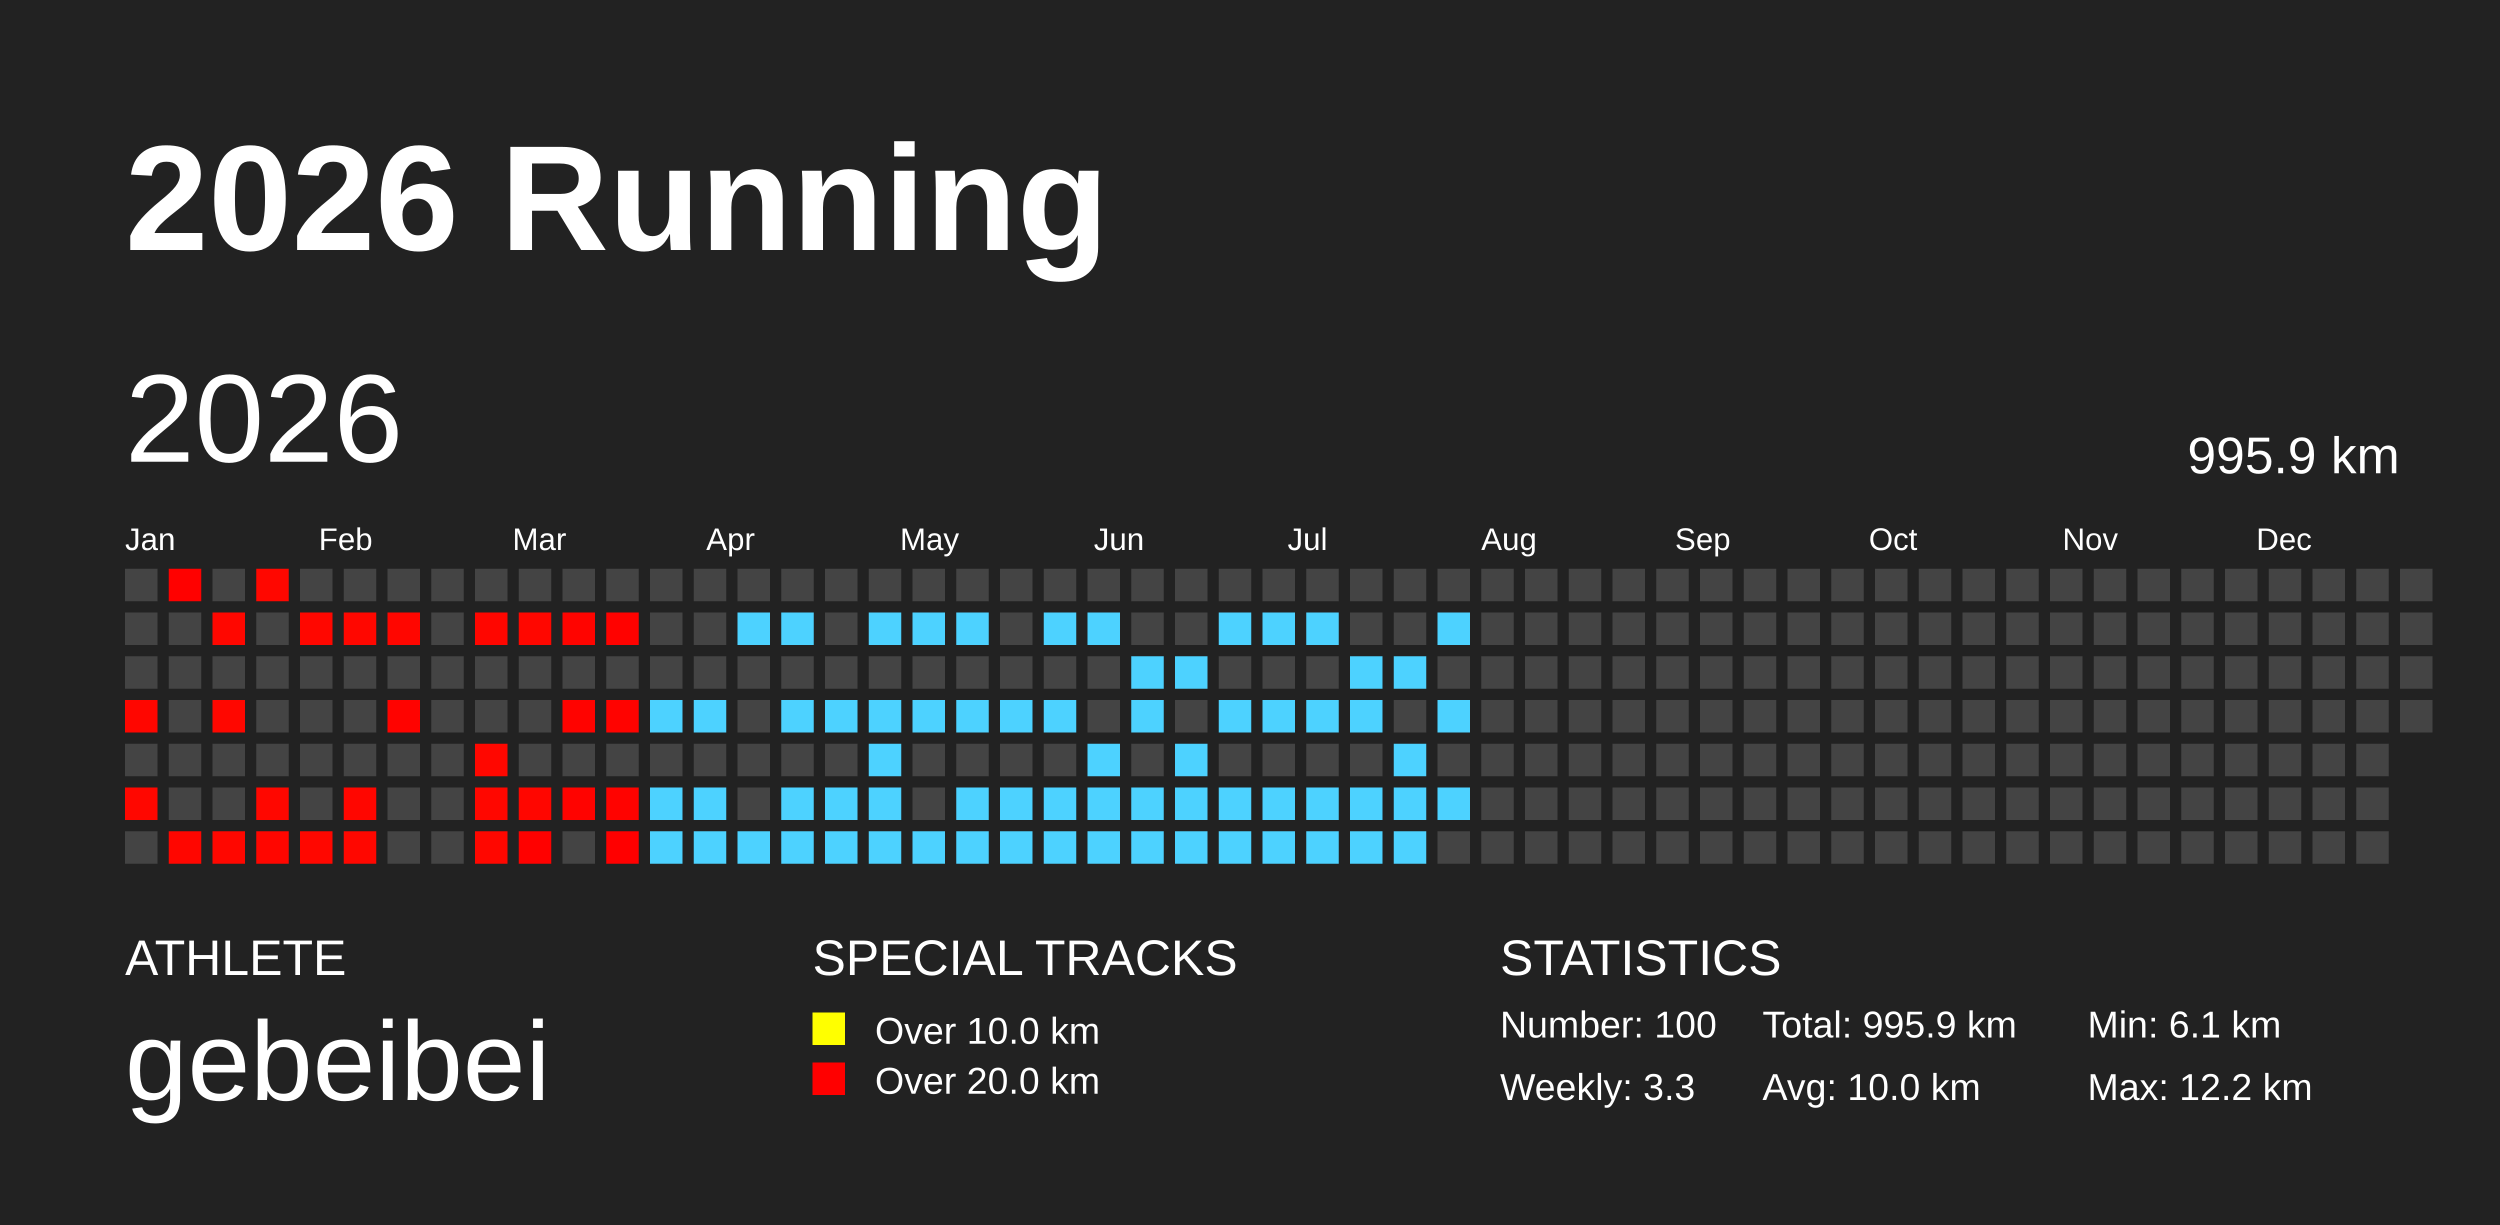
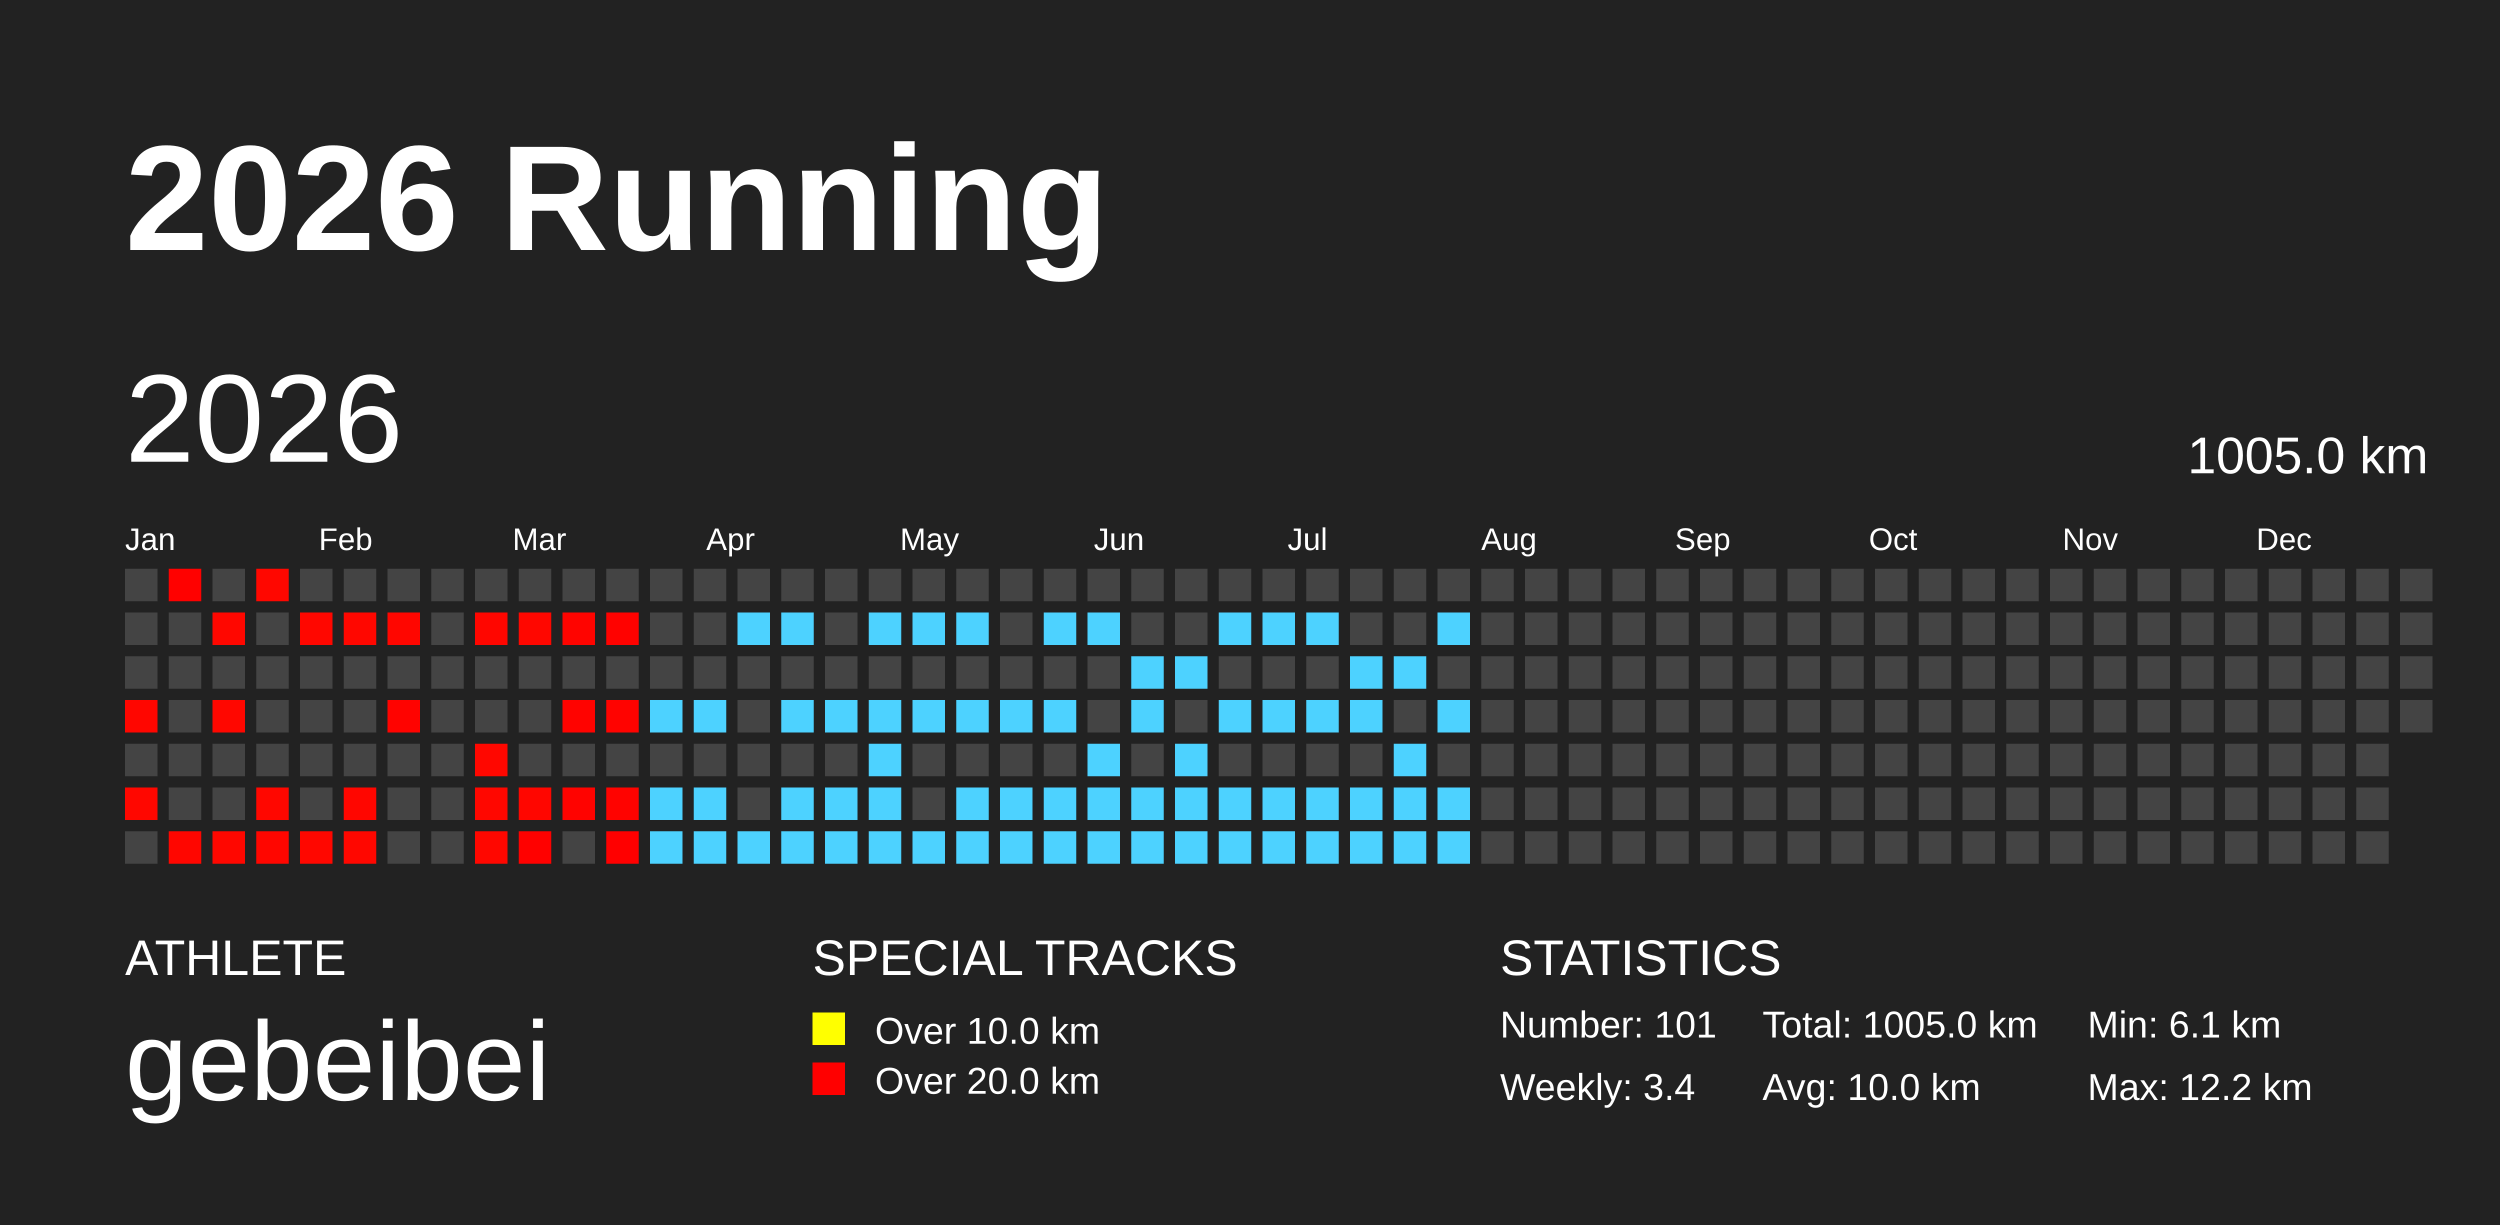
<svg xmlns="http://www.w3.org/2000/svg" baseProfile="full" height="98mm" version="1.1" viewBox="0,0,200,98" width="200mm">
  <defs />
  <rect fill="#222222" height="98" width="200" x="0" y="0" />
  <text fill="#FFFFFF" style="font-size:12px; font-family:Arial; font-weight:bold;" x="10" y="20">2026 Running</text>
  <text fill="#FFFFFF" style="font-size:4px; font-family:Arial" x="10" y="78">ATHLETE</text>
  <text fill="#FFFFFF" style="font-size:9px; font-family:Arial" x="10" y="88">gebeibei</text>
  <text fill="#FFFFFF" style="font-size:4px; font-family:Arial" x="65" y="78">SPECIAL TRACKS</text>
  <rect fill="yellow" height="2.6" width="2.6" x="65" y="81" />
  <text fill="#FFFFFF" style="font-size:3px; font-family:Arial" x="70" y="83.5">Over 10.0 km</text>
  <rect fill="red" height="2.6" width="2.6" x="65" y="85" />
  <text fill="#FFFFFF" style="font-size:3px; font-family:Arial" x="70" y="87.5">Over 20.0 km</text>
  <text fill="#FFFFFF" style="font-size:4px; font-family:Arial" x="120" y="78">STATISTICS</text>
-   <text fill="#FFFFFF" style="font-size:3px; font-family:Arial" x="120" y="83">Number: 100</text>
-   <text fill="#FFFFFF" style="font-size:3px; font-family:Arial" x="120" y="88">Weekly: 3.3</text>
-   <text fill="#FFFFFF" style="font-size:3px; font-family:Arial" x="141" y="83">Total: 995.9 km</text>
+   <text fill="#FFFFFF" style="font-size:3px; font-family:Arial" x="120" y="83">Number: 101</text>
+   <text fill="#FFFFFF" style="font-size:3px; font-family:Arial" x="120" y="88">Weekly: 3.4</text>
+   <text fill="#FFFFFF" style="font-size:3px; font-family:Arial" x="141" y="83">Total: 1005.0 km</text>
  <text fill="#FFFFFF" style="font-size:3px; font-family:Arial" x="141" y="88">Avg: 10.0 km</text>
  <text fill="#FFFFFF" style="font-size:3px; font-family:Arial" x="167" y="83">Min: 6.1 km</text>
  <text fill="#FFFFFF" style="font-size:3px; font-family:Arial" x="167" y="88">Max: 12.2 km</text>
  <text dominant-baseline="hanging" fill="#FFFFFF" style="font-size:10.0px; font-family:Arial;" x="10" y="30">2026</text>
-   <text dominant-baseline="hanging" fill="#FFFFFF" style="font-size:4.125px; font-family:Arial;" x="175" y="35">995.9 km</text>
+   <text dominant-baseline="hanging" fill="#FFFFFF" style="font-size:4.125px; font-family:Arial;" x="175" y="35">1005.0 km</text>
  <text fill="#FFFFFF" style="font-size:2.5px; font-family:Arial" x="10.0" y="44">Jan</text>
  <text fill="#FFFFFF" style="font-size:2.5px; font-family:Arial" x="25.5" y="44">Feb</text>
  <text fill="#FFFFFF" style="font-size:2.5px; font-family:Arial" x="41.0" y="44">Mar</text>
  <text fill="#FFFFFF" style="font-size:2.5px; font-family:Arial" x="56.5" y="44">Apr</text>
  <text fill="#FFFFFF" style="font-size:2.5px; font-family:Arial" x="72.0" y="44">May</text>
  <text fill="#FFFFFF" style="font-size:2.5px; font-family:Arial" x="87.5" y="44">Jun</text>
  <text fill="#FFFFFF" style="font-size:2.5px; font-family:Arial" x="103.0" y="44">Jul</text>
  <text fill="#FFFFFF" style="font-size:2.5px; font-family:Arial" x="118.5" y="44">Aug</text>
  <text fill="#FFFFFF" style="font-size:2.5px; font-family:Arial" x="134.0" y="44">Sep</text>
  <text fill="#FFFFFF" style="font-size:2.5px; font-family:Arial" x="149.5" y="44">Oct</text>
  <text fill="#FFFFFF" style="font-size:2.5px; font-family:Arial" x="165.0" y="44">Nov</text>
  <text fill="#FFFFFF" style="font-size:2.5px; font-family:Arial" x="180.5" y="44">Dec</text>
  <rect fill="#444444" height="2.6" width="2.6" x="10.0" y="45.5" />
  <rect fill="#444444" height="2.6" width="2.6" x="10.0" y="49.0" />
  <rect fill="#444444" height="2.6" width="2.6" x="10.0" y="52.5" />
  <rect fill="#ff0600" height="2.6" width="2.6" x="10.0" y="56.0" />
  <rect fill="#444444" height="2.6" width="2.6" x="10.0" y="59.5" />
  <rect fill="#ff0700" height="2.6" width="2.6" x="10.0" y="63.0" />
  <rect fill="#444444" height="2.6" width="2.6" x="10.0" y="66.5" />
  <rect fill="#ff0100" height="2.6" width="2.6" x="13.5" y="45.5" />
  <rect fill="#444444" height="2.6" width="2.6" x="13.5" y="49.0" />
  <rect fill="#444444" height="2.6" width="2.6" x="13.5" y="52.5" />
  <rect fill="#444444" height="2.6" width="2.6" x="13.5" y="56.0" />
  <rect fill="#444444" height="2.6" width="2.6" x="13.5" y="59.5" />
  <rect fill="#444444" height="2.6" width="2.6" x="13.5" y="63.0" />
  <rect fill="#ff0600" height="2.6" width="2.6" x="13.5" y="66.5" />
  <rect fill="#444444" height="2.6" width="2.6" x="17.0" y="45.5" />
  <rect fill="#ff0700" height="2.6" width="2.6" x="17.0" y="49.0" />
  <rect fill="#444444" height="2.6" width="2.6" x="17.0" y="52.5" />
  <rect fill="#ff0700" height="2.6" width="2.6" x="17.0" y="56.0" />
  <rect fill="#444444" height="2.6" width="2.6" x="17.0" y="59.5" />
  <rect fill="#444444" height="2.6" width="2.6" x="17.0" y="63.0" />
  <rect fill="#ff0700" height="2.6" width="2.6" x="17.0" y="66.5" />
  <rect fill="#ff0700" height="2.6" width="2.6" x="20.5" y="45.5" />
  <rect fill="#444444" height="2.6" width="2.6" x="20.5" y="49.0" />
  <rect fill="#444444" height="2.6" width="2.6" x="20.5" y="52.5" />
  <rect fill="#444444" height="2.6" width="2.6" x="20.5" y="56.0" />
  <rect fill="#444444" height="2.6" width="2.6" x="20.5" y="59.5" />
  <rect fill="#ff0700" height="2.6" width="2.6" x="20.5" y="63.0" />
  <rect fill="#ff0600" height="2.6" width="2.6" x="20.5" y="66.5" />
  <rect fill="#444444" height="2.6" width="2.6" x="24.0" y="45.5" />
  <rect fill="#ff0700" height="2.6" width="2.6" x="24.0" y="49.0" />
  <rect fill="#444444" height="2.6" width="2.6" x="24.0" y="52.5" />
  <rect fill="#444444" height="2.6" width="2.6" x="24.0" y="56.0" />
  <rect fill="#444444" height="2.6" width="2.6" x="24.0" y="59.5" />
  <rect fill="#444444" height="2.6" width="2.6" x="24.0" y="63.0" />
  <rect fill="#ff0700" height="2.6" width="2.6" x="24.0" y="66.5" />
  <rect fill="#444444" height="2.6" width="2.6" x="27.5" y="45.5" />
  <rect fill="#ff0700" height="2.6" width="2.6" x="27.5" y="49.0" />
  <rect fill="#444444" height="2.6" width="2.6" x="27.5" y="52.5" />
  <rect fill="#444444" height="2.6" width="2.6" x="27.5" y="56.0" />
  <rect fill="#444444" height="2.6" width="2.6" x="27.5" y="59.5" />
  <rect fill="#ff0600" height="2.6" width="2.6" x="27.5" y="63.0" />
  <rect fill="#ff0700" height="2.6" width="2.6" x="27.5" y="66.5" />
  <rect fill="#444444" height="2.6" width="2.6" x="31.0" y="45.5" />
  <rect fill="#ff0600" height="2.6" width="2.6" x="31.0" y="49.0" />
  <rect fill="#444444" height="2.6" width="2.6" x="31.0" y="52.5" />
  <rect fill="#ff0300" height="2.6" width="2.6" x="31.0" y="56.0" />
  <rect fill="#444444" height="2.6" width="2.6" x="31.0" y="59.5" />
  <rect fill="#444444" height="2.6" width="2.6" x="31.0" y="63.0" />
  <rect fill="#444444" height="2.6" width="2.6" x="31.0" y="66.5" />
  <rect fill="#444444" height="2.6" width="2.6" x="34.5" y="45.5" />
  <rect fill="#444444" height="2.6" width="2.6" x="34.5" y="49.0" />
  <rect fill="#444444" height="2.6" width="2.6" x="34.5" y="52.5" />
  <rect fill="#444444" height="2.6" width="2.6" x="34.5" y="56.0" />
  <rect fill="#444444" height="2.6" width="2.6" x="34.5" y="59.5" />
  <rect fill="#444444" height="2.6" width="2.6" x="34.5" y="63.0" />
  <rect fill="#444444" height="2.6" width="2.6" x="34.5" y="66.5" />
  <rect fill="#444444" height="2.6" width="2.6" x="38.0" y="45.5" />
  <rect fill="#ff0600" height="2.6" width="2.6" x="38.0" y="49.0" />
  <rect fill="#444444" height="2.6" width="2.6" x="38.0" y="52.5" />
  <rect fill="#444444" height="2.6" width="2.6" x="38.0" y="56.0" />
  <rect fill="#ff0700" height="2.6" width="2.6" x="38.0" y="59.5" />
  <rect fill="#ff0700" height="2.6" width="2.6" x="38.0" y="63.0" />
  <rect fill="#ff0700" height="2.6" width="2.6" x="38.0" y="66.5" />
  <rect fill="#444444" height="2.6" width="2.6" x="41.5" y="45.5" />
  <rect fill="#ff0700" height="2.6" width="2.6" x="41.5" y="49.0" />
  <rect fill="#444444" height="2.6" width="2.6" x="41.5" y="52.5" />
  <rect fill="#444444" height="2.6" width="2.6" x="41.5" y="56.0" />
  <rect fill="#444444" height="2.6" width="2.6" x="41.5" y="59.5" />
  <rect fill="#ff0600" height="2.6" width="2.6" x="41.5" y="63.0" />
  <rect fill="#ff0100" height="2.6" width="2.6" x="41.5" y="66.5" />
  <rect fill="#444444" height="2.6" width="2.6" x="45.0" y="45.5" />
  <rect fill="#ff0400" height="2.6" width="2.6" x="45.0" y="49.0" />
  <rect fill="#444444" height="2.6" width="2.6" x="45.0" y="52.5" />
  <rect fill="#ff0300" height="2.6" width="2.6" x="45.0" y="56.0" />
  <rect fill="#444444" height="2.6" width="2.6" x="45.0" y="59.5" />
  <rect fill="#ff0300" height="2.6" width="2.6" x="45.0" y="63.0" />
  <rect fill="#444444" height="2.6" width="2.6" x="45.0" y="66.5" />
  <rect fill="#444444" height="2.6" width="2.6" x="48.5" y="45.5" />
  <rect fill="#ff0200" height="2.6" width="2.6" x="48.5" y="49.0" />
  <rect fill="#444444" height="2.6" width="2.6" x="48.5" y="52.5" />
  <rect fill="#ff0300" height="2.6" width="2.6" x="48.5" y="56.0" />
  <rect fill="#444444" height="2.6" width="2.6" x="48.5" y="59.5" />
  <rect fill="#ff0300" height="2.6" width="2.6" x="48.5" y="63.0" />
  <rect fill="#ff0000" height="2.6" width="2.6" x="48.5" y="66.5" />
  <rect fill="#444444" height="2.6" width="2.6" x="52.0" y="45.5" />
  <rect fill="#444444" height="2.6" width="2.6" x="52.0" y="49.0" />
  <rect fill="#444444" height="2.6" width="2.6" x="52.0" y="52.5" />
  <rect fill="#4dd2ff" height="2.6" width="2.6" x="52.0" y="56.0" />
  <rect fill="#444444" height="2.6" width="2.6" x="52.0" y="59.5" />
  <rect fill="#4dd2ff" height="2.6" width="2.6" x="52.0" y="63.0" />
  <rect fill="#4dd2ff" height="2.6" width="2.6" x="52.0" y="66.5" />
  <rect fill="#444444" height="2.6" width="2.6" x="55.5" y="45.5" />
  <rect fill="#444444" height="2.6" width="2.6" x="55.5" y="49.0" />
  <rect fill="#444444" height="2.6" width="2.6" x="55.5" y="52.5" />
  <rect fill="#4dd2ff" height="2.6" width="2.6" x="55.5" y="56.0" />
  <rect fill="#444444" height="2.6" width="2.6" x="55.5" y="59.5" />
  <rect fill="#4dd2ff" height="2.6" width="2.6" x="55.5" y="63.0" />
  <rect fill="#4dd2ff" height="2.6" width="2.6" x="55.5" y="66.5" />
  <rect fill="#444444" height="2.6" width="2.6" x="59.0" y="45.5" />
  <rect fill="#4dd2ff" height="2.6" width="2.6" x="59.0" y="49.0" />
  <rect fill="#444444" height="2.6" width="2.6" x="59.0" y="52.5" />
  <rect fill="#444444" height="2.6" width="2.6" x="59.0" y="56.0" />
  <rect fill="#444444" height="2.6" width="2.6" x="59.0" y="59.5" />
  <rect fill="#444444" height="2.6" width="2.6" x="59.0" y="63.0" />
  <rect fill="#4dd2ff" height="2.6" width="2.6" x="59.0" y="66.5" />
  <rect fill="#444444" height="2.6" width="2.6" x="62.5" y="45.5" />
  <rect fill="#4dd2ff" height="2.6" width="2.6" x="62.5" y="49.0" />
  <rect fill="#444444" height="2.6" width="2.6" x="62.5" y="52.5" />
  <rect fill="#4dd2ff" height="2.6" width="2.6" x="62.5" y="56.0" />
  <rect fill="#444444" height="2.6" width="2.6" x="62.5" y="59.5" />
  <rect fill="#4dd2ff" height="2.6" width="2.6" x="62.5" y="63.0" />
  <rect fill="#4dd2ff" height="2.6" width="2.6" x="62.5" y="66.5" />
  <rect fill="#444444" height="2.6" width="2.6" x="66.0" y="45.5" />
  <rect fill="#444444" height="2.6" width="2.6" x="66.0" y="49.0" />
  <rect fill="#444444" height="2.6" width="2.6" x="66.0" y="52.5" />
  <rect fill="#4dd2ff" height="2.6" width="2.6" x="66.0" y="56.0" />
  <rect fill="#444444" height="2.6" width="2.6" x="66.0" y="59.5" />
  <rect fill="#4dd2ff" height="2.6" width="2.6" x="66.0" y="63.0" />
  <rect fill="#4dd2ff" height="2.6" width="2.6" x="66.0" y="66.5" />
  <rect fill="#444444" height="2.6" width="2.6" x="69.5" y="45.5" />
  <rect fill="#4dd2ff" height="2.6" width="2.6" x="69.5" y="49.0" />
  <rect fill="#444444" height="2.6" width="2.6" x="69.5" y="52.5" />
  <rect fill="#4dd2ff" height="2.6" width="2.6" x="69.5" y="56.0" />
  <rect fill="#4dd2ff" height="2.6" width="2.6" x="69.5" y="59.5" />
  <rect fill="#4dd2ff" height="2.6" width="2.6" x="69.5" y="63.0" />
  <rect fill="#4dd2ff" height="2.6" width="2.6" x="69.5" y="66.5" />
  <rect fill="#444444" height="2.6" width="2.6" x="73.0" y="45.5" />
  <rect fill="#4dd2ff" height="2.6" width="2.6" x="73.0" y="49.0" />
  <rect fill="#444444" height="2.6" width="2.6" x="73.0" y="52.5" />
  <rect fill="#4dd2ff" height="2.6" width="2.6" x="73.0" y="56.0" />
  <rect fill="#444444" height="2.6" width="2.6" x="73.0" y="59.5" />
  <rect fill="#444444" height="2.6" width="2.6" x="73.0" y="63.0" />
  <rect fill="#4dd2ff" height="2.6" width="2.6" x="73.0" y="66.5" />
  <rect fill="#444444" height="2.6" width="2.6" x="76.5" y="45.5" />
  <rect fill="#4dd2ff" height="2.6" width="2.6" x="76.5" y="49.0" />
  <rect fill="#444444" height="2.6" width="2.6" x="76.5" y="52.5" />
  <rect fill="#4dd2ff" height="2.6" width="2.6" x="76.5" y="56.0" />
  <rect fill="#444444" height="2.6" width="2.6" x="76.5" y="59.5" />
  <rect fill="#4dd2ff" height="2.6" width="2.6" x="76.5" y="63.0" />
  <rect fill="#4dd2ff" height="2.6" width="2.6" x="76.5" y="66.5" />
  <rect fill="#444444" height="2.6" width="2.6" x="80.0" y="45.5" />
  <rect fill="#444444" height="2.6" width="2.6" x="80.0" y="49.0" />
  <rect fill="#444444" height="2.6" width="2.6" x="80.0" y="52.5" />
  <rect fill="#4dd2ff" height="2.6" width="2.6" x="80.0" y="56.0" />
  <rect fill="#444444" height="2.6" width="2.6" x="80.0" y="59.5" />
  <rect fill="#4dd2ff" height="2.6" width="2.6" x="80.0" y="63.0" />
  <rect fill="#4dd2ff" height="2.6" width="2.6" x="80.0" y="66.5" />
  <rect fill="#444444" height="2.6" width="2.6" x="83.5" y="45.5" />
  <rect fill="#4dd2ff" height="2.6" width="2.6" x="83.5" y="49.0" />
  <rect fill="#444444" height="2.6" width="2.6" x="83.5" y="52.5" />
  <rect fill="#4dd2ff" height="2.6" width="2.6" x="83.5" y="56.0" />
  <rect fill="#444444" height="2.6" width="2.6" x="83.5" y="59.5" />
  <rect fill="#4dd2ff" height="2.6" width="2.6" x="83.5" y="63.0" />
  <rect fill="#4dd2ff" height="2.6" width="2.6" x="83.5" y="66.5" />
  <rect fill="#444444" height="2.6" width="2.6" x="87.0" y="45.5" />
  <rect fill="#4dd2ff" height="2.6" width="2.6" x="87.0" y="49.0" />
  <rect fill="#444444" height="2.6" width="2.6" x="87.0" y="52.5" />
  <rect fill="#444444" height="2.6" width="2.6" x="87.0" y="56.0" />
  <rect fill="#4dd2ff" height="2.6" width="2.6" x="87.0" y="59.5" />
  <rect fill="#4dd2ff" height="2.6" width="2.6" x="87.0" y="63.0" />
  <rect fill="#4dd2ff" height="2.6" width="2.6" x="87.0" y="66.5" />
  <rect fill="#444444" height="2.6" width="2.6" x="90.5" y="45.5" />
  <rect fill="#444444" height="2.6" width="2.6" x="90.5" y="49.0" />
  <rect fill="#4dd2ff" height="2.6" width="2.6" x="90.5" y="52.5" />
  <rect fill="#4dd2ff" height="2.6" width="2.6" x="90.5" y="56.0" />
  <rect fill="#444444" height="2.6" width="2.6" x="90.5" y="59.5" />
  <rect fill="#4dd2ff" height="2.6" width="2.6" x="90.5" y="63.0" />
  <rect fill="#4dd2ff" height="2.6" width="2.6" x="90.5" y="66.5" />
  <rect fill="#444444" height="2.6" width="2.6" x="94.0" y="45.5" />
  <rect fill="#444444" height="2.6" width="2.6" x="94.0" y="49.0" />
  <rect fill="#4dd2ff" height="2.6" width="2.6" x="94.0" y="52.5" />
  <rect fill="#444444" height="2.6" width="2.6" x="94.0" y="56.0" />
  <rect fill="#4dd2ff" height="2.6" width="2.6" x="94.0" y="59.5" />
  <rect fill="#4dd2ff" height="2.6" width="2.6" x="94.0" y="63.0" />
  <rect fill="#4dd2ff" height="2.6" width="2.6" x="94.0" y="66.5" />
  <rect fill="#444444" height="2.6" width="2.6" x="97.5" y="45.5" />
  <rect fill="#4dd2ff" height="2.6" width="2.6" x="97.5" y="49.0" />
  <rect fill="#444444" height="2.6" width="2.6" x="97.5" y="52.5" />
  <rect fill="#4dd2ff" height="2.6" width="2.6" x="97.5" y="56.0" />
  <rect fill="#444444" height="2.6" width="2.6" x="97.5" y="59.5" />
  <rect fill="#4dd2ff" height="2.6" width="2.6" x="97.5" y="63.0" />
  <rect fill="#4dd2ff" height="2.6" width="2.6" x="97.5" y="66.5" />
  <rect fill="#444444" height="2.6" width="2.6" x="101.0" y="45.5" />
  <rect fill="#4dd2ff" height="2.6" width="2.6" x="101.0" y="49.0" />
  <rect fill="#444444" height="2.6" width="2.6" x="101.0" y="52.5" />
  <rect fill="#4dd2ff" height="2.6" width="2.6" x="101.0" y="56.0" />
  <rect fill="#444444" height="2.6" width="2.6" x="101.0" y="59.5" />
  <rect fill="#4dd2ff" height="2.6" width="2.6" x="101.0" y="63.0" />
  <rect fill="#4dd2ff" height="2.6" width="2.6" x="101.0" y="66.5" />
  <rect fill="#444444" height="2.6" width="2.6" x="104.5" y="45.5" />
  <rect fill="#4dd2ff" height="2.6" width="2.6" x="104.5" y="49.0" />
  <rect fill="#444444" height="2.6" width="2.6" x="104.5" y="52.5" />
  <rect fill="#4dd2ff" height="2.6" width="2.6" x="104.5" y="56.0" />
  <rect fill="#444444" height="2.6" width="2.6" x="104.5" y="59.5" />
  <rect fill="#4dd2ff" height="2.6" width="2.6" x="104.5" y="63.0" />
  <rect fill="#4dd2ff" height="2.6" width="2.6" x="104.5" y="66.5" />
  <rect fill="#444444" height="2.6" width="2.6" x="108.0" y="45.5" />
  <rect fill="#444444" height="2.6" width="2.6" x="108.0" y="49.0" />
  <rect fill="#4dd2ff" height="2.6" width="2.6" x="108.0" y="52.5" />
  <rect fill="#4dd2ff" height="2.6" width="2.6" x="108.0" y="56.0" />
  <rect fill="#444444" height="2.6" width="2.6" x="108.0" y="59.5" />
  <rect fill="#4dd2ff" height="2.6" width="2.6" x="108.0" y="63.0" />
  <rect fill="#4dd2ff" height="2.6" width="2.6" x="108.0" y="66.5" />
  <rect fill="#444444" height="2.6" width="2.6" x="111.5" y="45.5" />
  <rect fill="#444444" height="2.6" width="2.6" x="111.5" y="49.0" />
  <rect fill="#4dd2ff" height="2.6" width="2.6" x="111.5" y="52.5" />
  <rect fill="#444444" height="2.6" width="2.6" x="111.5" y="56.0" />
  <rect fill="#4dd2ff" height="2.6" width="2.6" x="111.5" y="59.5" />
  <rect fill="#4dd2ff" height="2.6" width="2.6" x="111.5" y="63.0" />
  <rect fill="#4dd2ff" height="2.6" width="2.6" x="111.5" y="66.5" />
  <rect fill="#444444" height="2.6" width="2.6" x="115.0" y="45.5" />
  <rect fill="#4dd2ff" height="2.6" width="2.6" x="115.0" y="49.0" />
  <rect fill="#444444" height="2.6" width="2.6" x="115.0" y="52.5" />
  <rect fill="#4dd2ff" height="2.6" width="2.6" x="115.0" y="56.0" />
  <rect fill="#444444" height="2.6" width="2.6" x="115.0" y="59.5" />
  <rect fill="#4dd2ff" height="2.6" width="2.6" x="115.0" y="63.0" />
-   <rect fill="#444444" height="2.6" width="2.6" x="115.0" y="66.5" />
+   <rect fill="#4dd2ff" height="2.6" width="2.6" x="115.0" y="66.5" />
  <rect fill="#444444" height="2.6" width="2.6" x="118.5" y="45.5" />
  <rect fill="#444444" height="2.6" width="2.6" x="118.5" y="49.0" />
  <rect fill="#444444" height="2.6" width="2.6" x="118.5" y="52.5" />
  <rect fill="#444444" height="2.6" width="2.6" x="118.5" y="56.0" />
  <rect fill="#444444" height="2.6" width="2.6" x="118.5" y="59.5" />
  <rect fill="#444444" height="2.6" width="2.6" x="118.5" y="63.0" />
  <rect fill="#444444" height="2.6" width="2.6" x="118.5" y="66.5" />
  <rect fill="#444444" height="2.6" width="2.6" x="122.0" y="45.5" />
  <rect fill="#444444" height="2.6" width="2.6" x="122.0" y="49.0" />
  <rect fill="#444444" height="2.6" width="2.6" x="122.0" y="52.5" />
  <rect fill="#444444" height="2.6" width="2.6" x="122.0" y="56.0" />
  <rect fill="#444444" height="2.6" width="2.6" x="122.0" y="59.5" />
  <rect fill="#444444" height="2.6" width="2.6" x="122.0" y="63.0" />
  <rect fill="#444444" height="2.6" width="2.6" x="122.0" y="66.5" />
  <rect fill="#444444" height="2.6" width="2.6" x="125.5" y="45.5" />
  <rect fill="#444444" height="2.6" width="2.6" x="125.5" y="49.0" />
  <rect fill="#444444" height="2.6" width="2.6" x="125.5" y="52.5" />
  <rect fill="#444444" height="2.6" width="2.6" x="125.5" y="56.0" />
  <rect fill="#444444" height="2.6" width="2.6" x="125.5" y="59.5" />
  <rect fill="#444444" height="2.6" width="2.6" x="125.5" y="63.0" />
  <rect fill="#444444" height="2.6" width="2.6" x="125.5" y="66.5" />
  <rect fill="#444444" height="2.6" width="2.6" x="129.0" y="45.5" />
  <rect fill="#444444" height="2.6" width="2.6" x="129.0" y="49.0" />
  <rect fill="#444444" height="2.6" width="2.6" x="129.0" y="52.5" />
  <rect fill="#444444" height="2.6" width="2.6" x="129.0" y="56.0" />
  <rect fill="#444444" height="2.6" width="2.6" x="129.0" y="59.5" />
  <rect fill="#444444" height="2.6" width="2.6" x="129.0" y="63.0" />
  <rect fill="#444444" height="2.6" width="2.6" x="129.0" y="66.5" />
  <rect fill="#444444" height="2.6" width="2.6" x="132.5" y="45.5" />
  <rect fill="#444444" height="2.6" width="2.6" x="132.5" y="49.0" />
  <rect fill="#444444" height="2.6" width="2.6" x="132.5" y="52.5" />
  <rect fill="#444444" height="2.6" width="2.6" x="132.5" y="56.0" />
  <rect fill="#444444" height="2.6" width="2.6" x="132.5" y="59.5" />
  <rect fill="#444444" height="2.6" width="2.6" x="132.5" y="63.0" />
  <rect fill="#444444" height="2.6" width="2.6" x="132.5" y="66.5" />
  <rect fill="#444444" height="2.6" width="2.6" x="136.0" y="45.5" />
  <rect fill="#444444" height="2.6" width="2.6" x="136.0" y="49.0" />
  <rect fill="#444444" height="2.6" width="2.6" x="136.0" y="52.5" />
  <rect fill="#444444" height="2.6" width="2.6" x="136.0" y="56.0" />
  <rect fill="#444444" height="2.6" width="2.6" x="136.0" y="59.5" />
  <rect fill="#444444" height="2.6" width="2.6" x="136.0" y="63.0" />
  <rect fill="#444444" height="2.6" width="2.6" x="136.0" y="66.5" />
  <rect fill="#444444" height="2.6" width="2.6" x="139.5" y="45.5" />
  <rect fill="#444444" height="2.6" width="2.6" x="139.5" y="49.0" />
  <rect fill="#444444" height="2.6" width="2.6" x="139.5" y="52.5" />
  <rect fill="#444444" height="2.6" width="2.6" x="139.5" y="56.0" />
  <rect fill="#444444" height="2.6" width="2.6" x="139.5" y="59.5" />
  <rect fill="#444444" height="2.6" width="2.6" x="139.5" y="63.0" />
  <rect fill="#444444" height="2.6" width="2.6" x="139.5" y="66.5" />
  <rect fill="#444444" height="2.6" width="2.6" x="143.0" y="45.5" />
  <rect fill="#444444" height="2.6" width="2.6" x="143.0" y="49.0" />
  <rect fill="#444444" height="2.6" width="2.6" x="143.0" y="52.5" />
  <rect fill="#444444" height="2.6" width="2.6" x="143.0" y="56.0" />
  <rect fill="#444444" height="2.6" width="2.6" x="143.0" y="59.5" />
  <rect fill="#444444" height="2.6" width="2.6" x="143.0" y="63.0" />
  <rect fill="#444444" height="2.6" width="2.6" x="143.0" y="66.5" />
  <rect fill="#444444" height="2.6" width="2.6" x="146.5" y="45.5" />
  <rect fill="#444444" height="2.6" width="2.6" x="146.5" y="49.0" />
  <rect fill="#444444" height="2.6" width="2.6" x="146.5" y="52.5" />
  <rect fill="#444444" height="2.6" width="2.6" x="146.5" y="56.0" />
  <rect fill="#444444" height="2.6" width="2.6" x="146.5" y="59.5" />
  <rect fill="#444444" height="2.6" width="2.6" x="146.5" y="63.0" />
  <rect fill="#444444" height="2.6" width="2.6" x="146.5" y="66.5" />
  <rect fill="#444444" height="2.6" width="2.6" x="150.0" y="45.5" />
  <rect fill="#444444" height="2.6" width="2.6" x="150.0" y="49.0" />
  <rect fill="#444444" height="2.6" width="2.6" x="150.0" y="52.5" />
  <rect fill="#444444" height="2.6" width="2.6" x="150.0" y="56.0" />
  <rect fill="#444444" height="2.6" width="2.6" x="150.0" y="59.5" />
  <rect fill="#444444" height="2.6" width="2.6" x="150.0" y="63.0" />
  <rect fill="#444444" height="2.6" width="2.6" x="150.0" y="66.5" />
  <rect fill="#444444" height="2.6" width="2.6" x="153.5" y="45.5" />
  <rect fill="#444444" height="2.6" width="2.6" x="153.5" y="49.0" />
  <rect fill="#444444" height="2.6" width="2.6" x="153.5" y="52.5" />
  <rect fill="#444444" height="2.6" width="2.6" x="153.5" y="56.0" />
  <rect fill="#444444" height="2.6" width="2.6" x="153.5" y="59.5" />
  <rect fill="#444444" height="2.6" width="2.6" x="153.5" y="63.0" />
  <rect fill="#444444" height="2.6" width="2.6" x="153.5" y="66.5" />
  <rect fill="#444444" height="2.6" width="2.6" x="157.0" y="45.5" />
  <rect fill="#444444" height="2.6" width="2.6" x="157.0" y="49.0" />
  <rect fill="#444444" height="2.6" width="2.6" x="157.0" y="52.5" />
  <rect fill="#444444" height="2.6" width="2.6" x="157.0" y="56.0" />
  <rect fill="#444444" height="2.6" width="2.6" x="157.0" y="59.5" />
  <rect fill="#444444" height="2.6" width="2.6" x="157.0" y="63.0" />
  <rect fill="#444444" height="2.6" width="2.6" x="157.0" y="66.5" />
  <rect fill="#444444" height="2.6" width="2.6" x="160.5" y="45.5" />
  <rect fill="#444444" height="2.6" width="2.6" x="160.5" y="49.0" />
  <rect fill="#444444" height="2.6" width="2.6" x="160.5" y="52.5" />
  <rect fill="#444444" height="2.6" width="2.6" x="160.5" y="56.0" />
  <rect fill="#444444" height="2.6" width="2.6" x="160.5" y="59.5" />
  <rect fill="#444444" height="2.6" width="2.6" x="160.5" y="63.0" />
  <rect fill="#444444" height="2.6" width="2.6" x="160.5" y="66.5" />
  <rect fill="#444444" height="2.6" width="2.6" x="164.0" y="45.5" />
  <rect fill="#444444" height="2.6" width="2.6" x="164.0" y="49.0" />
  <rect fill="#444444" height="2.6" width="2.6" x="164.0" y="52.5" />
  <rect fill="#444444" height="2.6" width="2.6" x="164.0" y="56.0" />
  <rect fill="#444444" height="2.6" width="2.6" x="164.0" y="59.5" />
  <rect fill="#444444" height="2.6" width="2.6" x="164.0" y="63.0" />
  <rect fill="#444444" height="2.6" width="2.6" x="164.0" y="66.5" />
  <rect fill="#444444" height="2.6" width="2.6" x="167.5" y="45.5" />
  <rect fill="#444444" height="2.6" width="2.6" x="167.5" y="49.0" />
  <rect fill="#444444" height="2.6" width="2.6" x="167.5" y="52.5" />
  <rect fill="#444444" height="2.6" width="2.6" x="167.5" y="56.0" />
  <rect fill="#444444" height="2.6" width="2.6" x="167.5" y="59.5" />
  <rect fill="#444444" height="2.6" width="2.6" x="167.5" y="63.0" />
  <rect fill="#444444" height="2.6" width="2.6" x="167.5" y="66.5" />
  <rect fill="#444444" height="2.6" width="2.6" x="171.0" y="45.5" />
  <rect fill="#444444" height="2.6" width="2.6" x="171.0" y="49.0" />
  <rect fill="#444444" height="2.6" width="2.6" x="171.0" y="52.5" />
  <rect fill="#444444" height="2.6" width="2.6" x="171.0" y="56.0" />
  <rect fill="#444444" height="2.6" width="2.6" x="171.0" y="59.5" />
  <rect fill="#444444" height="2.6" width="2.6" x="171.0" y="63.0" />
  <rect fill="#444444" height="2.6" width="2.6" x="171.0" y="66.5" />
  <rect fill="#444444" height="2.6" width="2.6" x="174.5" y="45.5" />
  <rect fill="#444444" height="2.6" width="2.6" x="174.5" y="49.0" />
  <rect fill="#444444" height="2.6" width="2.6" x="174.5" y="52.5" />
  <rect fill="#444444" height="2.6" width="2.6" x="174.5" y="56.0" />
  <rect fill="#444444" height="2.6" width="2.6" x="174.5" y="59.5" />
  <rect fill="#444444" height="2.6" width="2.6" x="174.5" y="63.0" />
  <rect fill="#444444" height="2.6" width="2.6" x="174.5" y="66.5" />
  <rect fill="#444444" height="2.6" width="2.6" x="178.0" y="45.5" />
  <rect fill="#444444" height="2.6" width="2.6" x="178.0" y="49.0" />
  <rect fill="#444444" height="2.6" width="2.6" x="178.0" y="52.5" />
  <rect fill="#444444" height="2.6" width="2.6" x="178.0" y="56.0" />
  <rect fill="#444444" height="2.6" width="2.6" x="178.0" y="59.5" />
  <rect fill="#444444" height="2.6" width="2.6" x="178.0" y="63.0" />
  <rect fill="#444444" height="2.6" width="2.6" x="178.0" y="66.5" />
  <rect fill="#444444" height="2.6" width="2.6" x="181.5" y="45.5" />
  <rect fill="#444444" height="2.6" width="2.6" x="181.5" y="49.0" />
  <rect fill="#444444" height="2.6" width="2.6" x="181.5" y="52.5" />
  <rect fill="#444444" height="2.6" width="2.6" x="181.5" y="56.0" />
  <rect fill="#444444" height="2.6" width="2.6" x="181.5" y="59.5" />
  <rect fill="#444444" height="2.6" width="2.6" x="181.5" y="63.0" />
  <rect fill="#444444" height="2.6" width="2.6" x="181.5" y="66.5" />
  <rect fill="#444444" height="2.6" width="2.6" x="185.0" y="45.5" />
  <rect fill="#444444" height="2.6" width="2.6" x="185.0" y="49.0" />
  <rect fill="#444444" height="2.6" width="2.6" x="185.0" y="52.5" />
  <rect fill="#444444" height="2.6" width="2.6" x="185.0" y="56.0" />
  <rect fill="#444444" height="2.6" width="2.6" x="185.0" y="59.5" />
  <rect fill="#444444" height="2.6" width="2.6" x="185.0" y="63.0" />
  <rect fill="#444444" height="2.6" width="2.6" x="185.0" y="66.5" />
  <rect fill="#444444" height="2.6" width="2.6" x="188.5" y="45.5" />
  <rect fill="#444444" height="2.6" width="2.6" x="188.5" y="49.0" />
  <rect fill="#444444" height="2.6" width="2.6" x="188.5" y="52.5" />
  <rect fill="#444444" height="2.6" width="2.6" x="188.5" y="56.0" />
  <rect fill="#444444" height="2.6" width="2.6" x="188.5" y="59.5" />
  <rect fill="#444444" height="2.6" width="2.6" x="188.5" y="63.0" />
  <rect fill="#444444" height="2.6" width="2.6" x="188.5" y="66.5" />
  <rect fill="#444444" height="2.6" width="2.6" x="192.0" y="45.5" />
  <rect fill="#444444" height="2.6" width="2.6" x="192.0" y="49.0" />
  <rect fill="#444444" height="2.6" width="2.6" x="192.0" y="52.5" />
  <rect fill="#444444" height="2.6" width="2.6" x="192.0" y="56.0" />
</svg>
